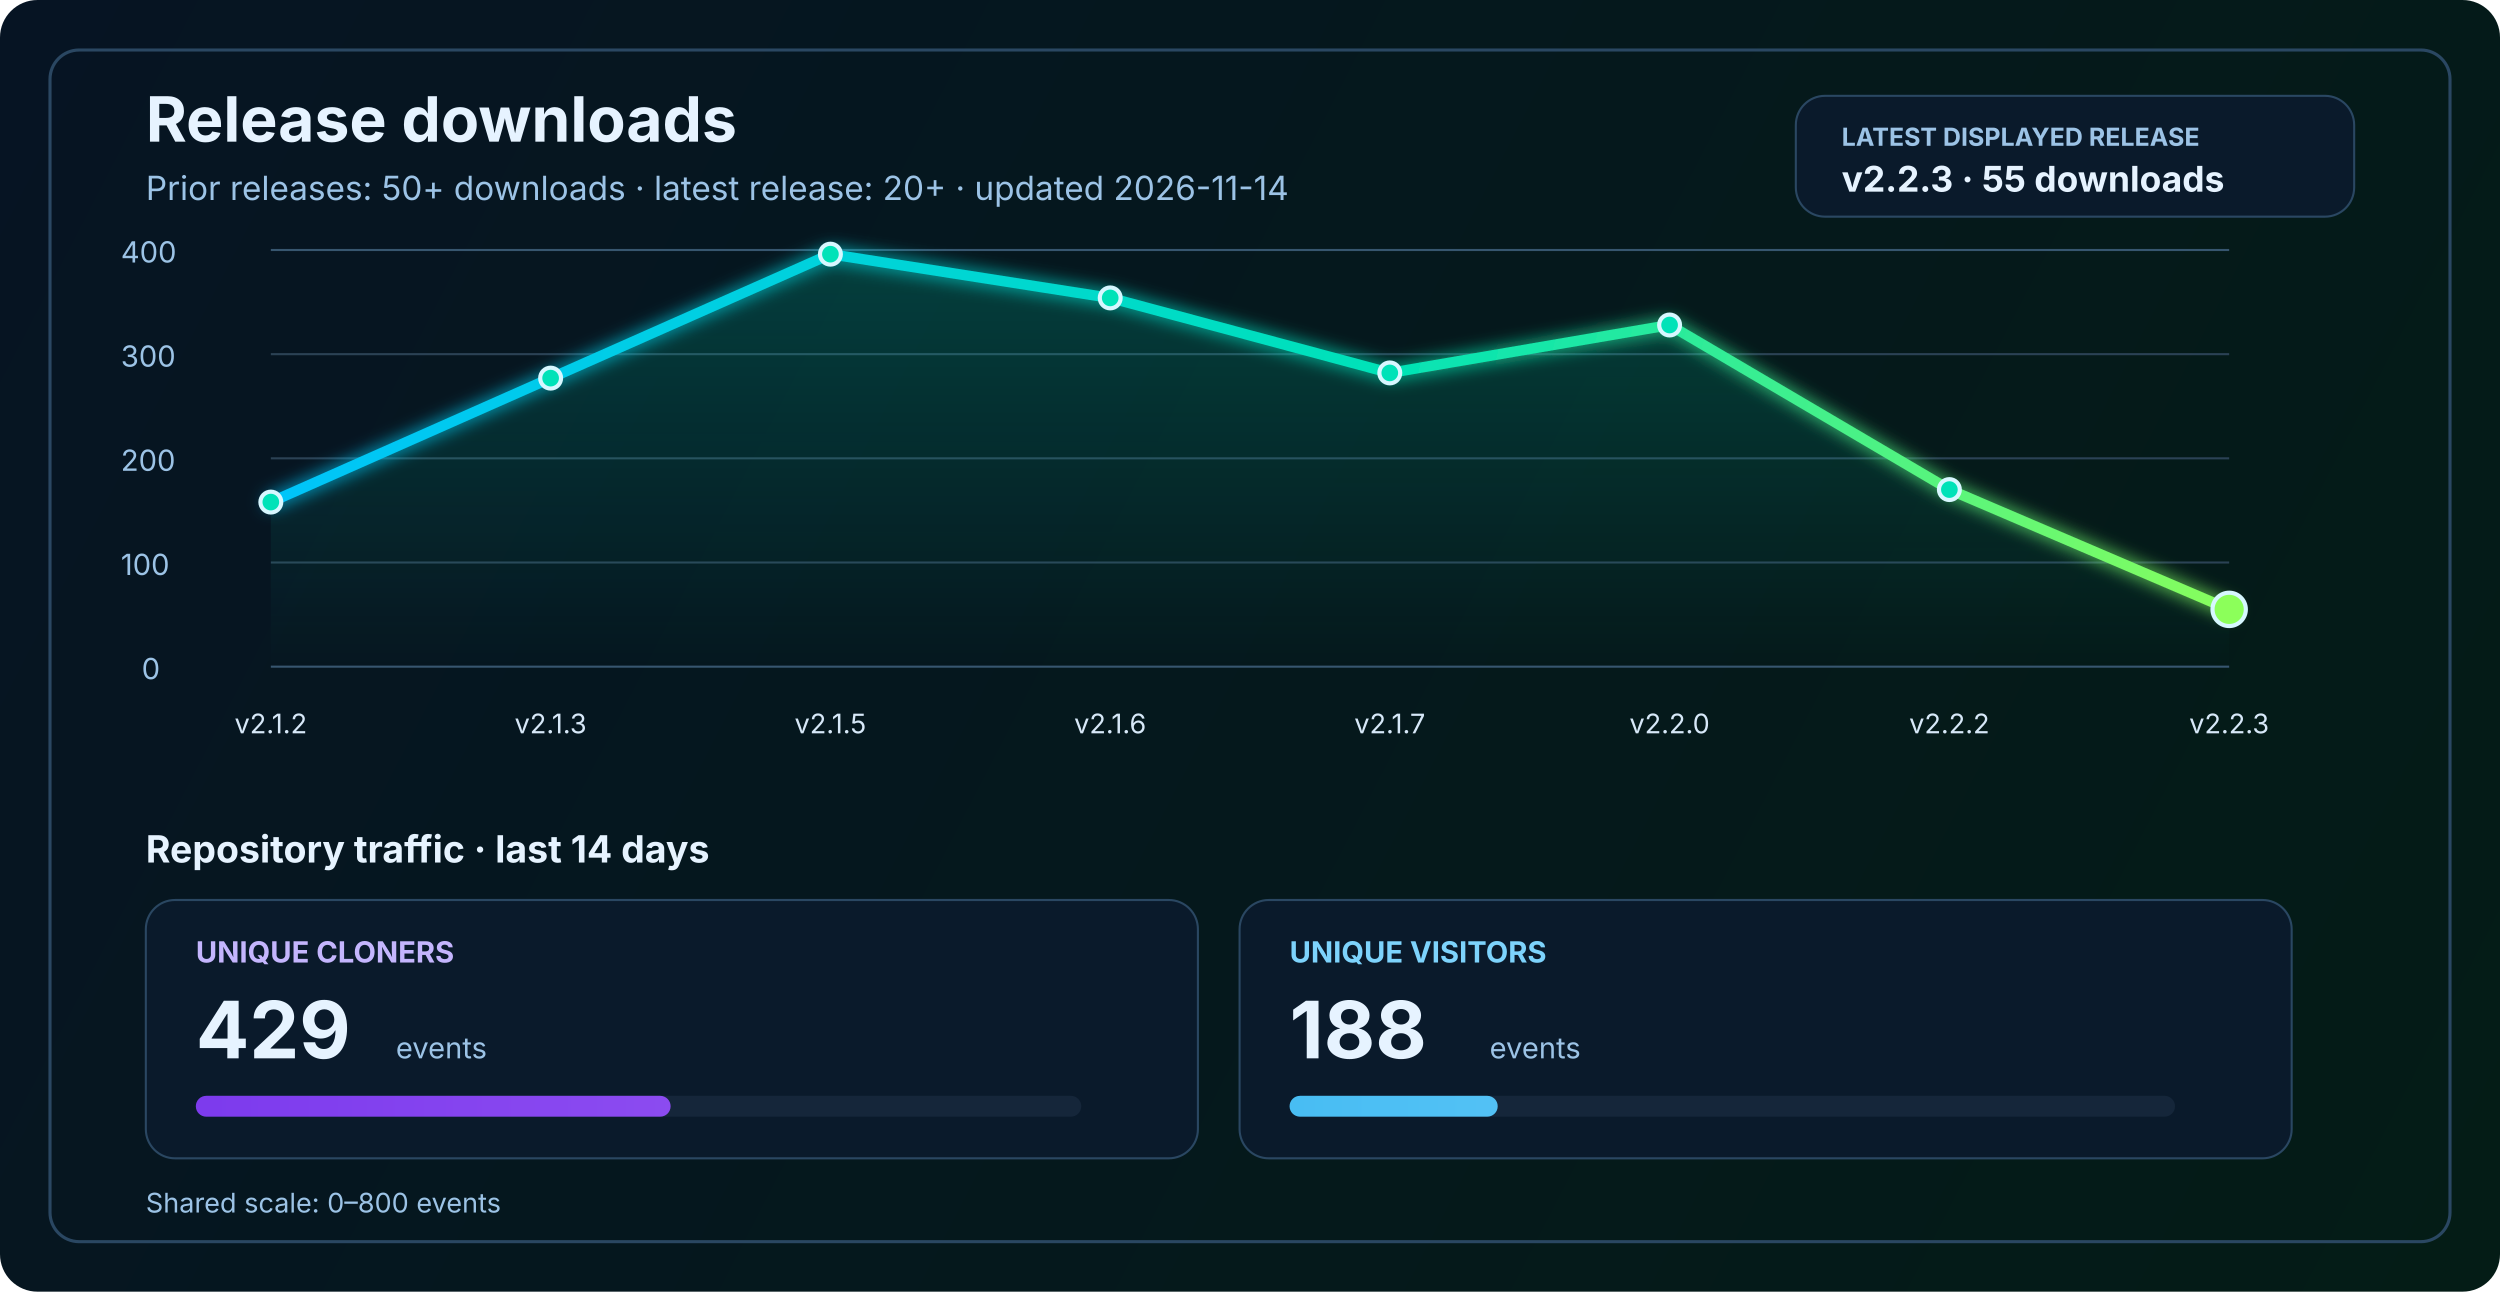
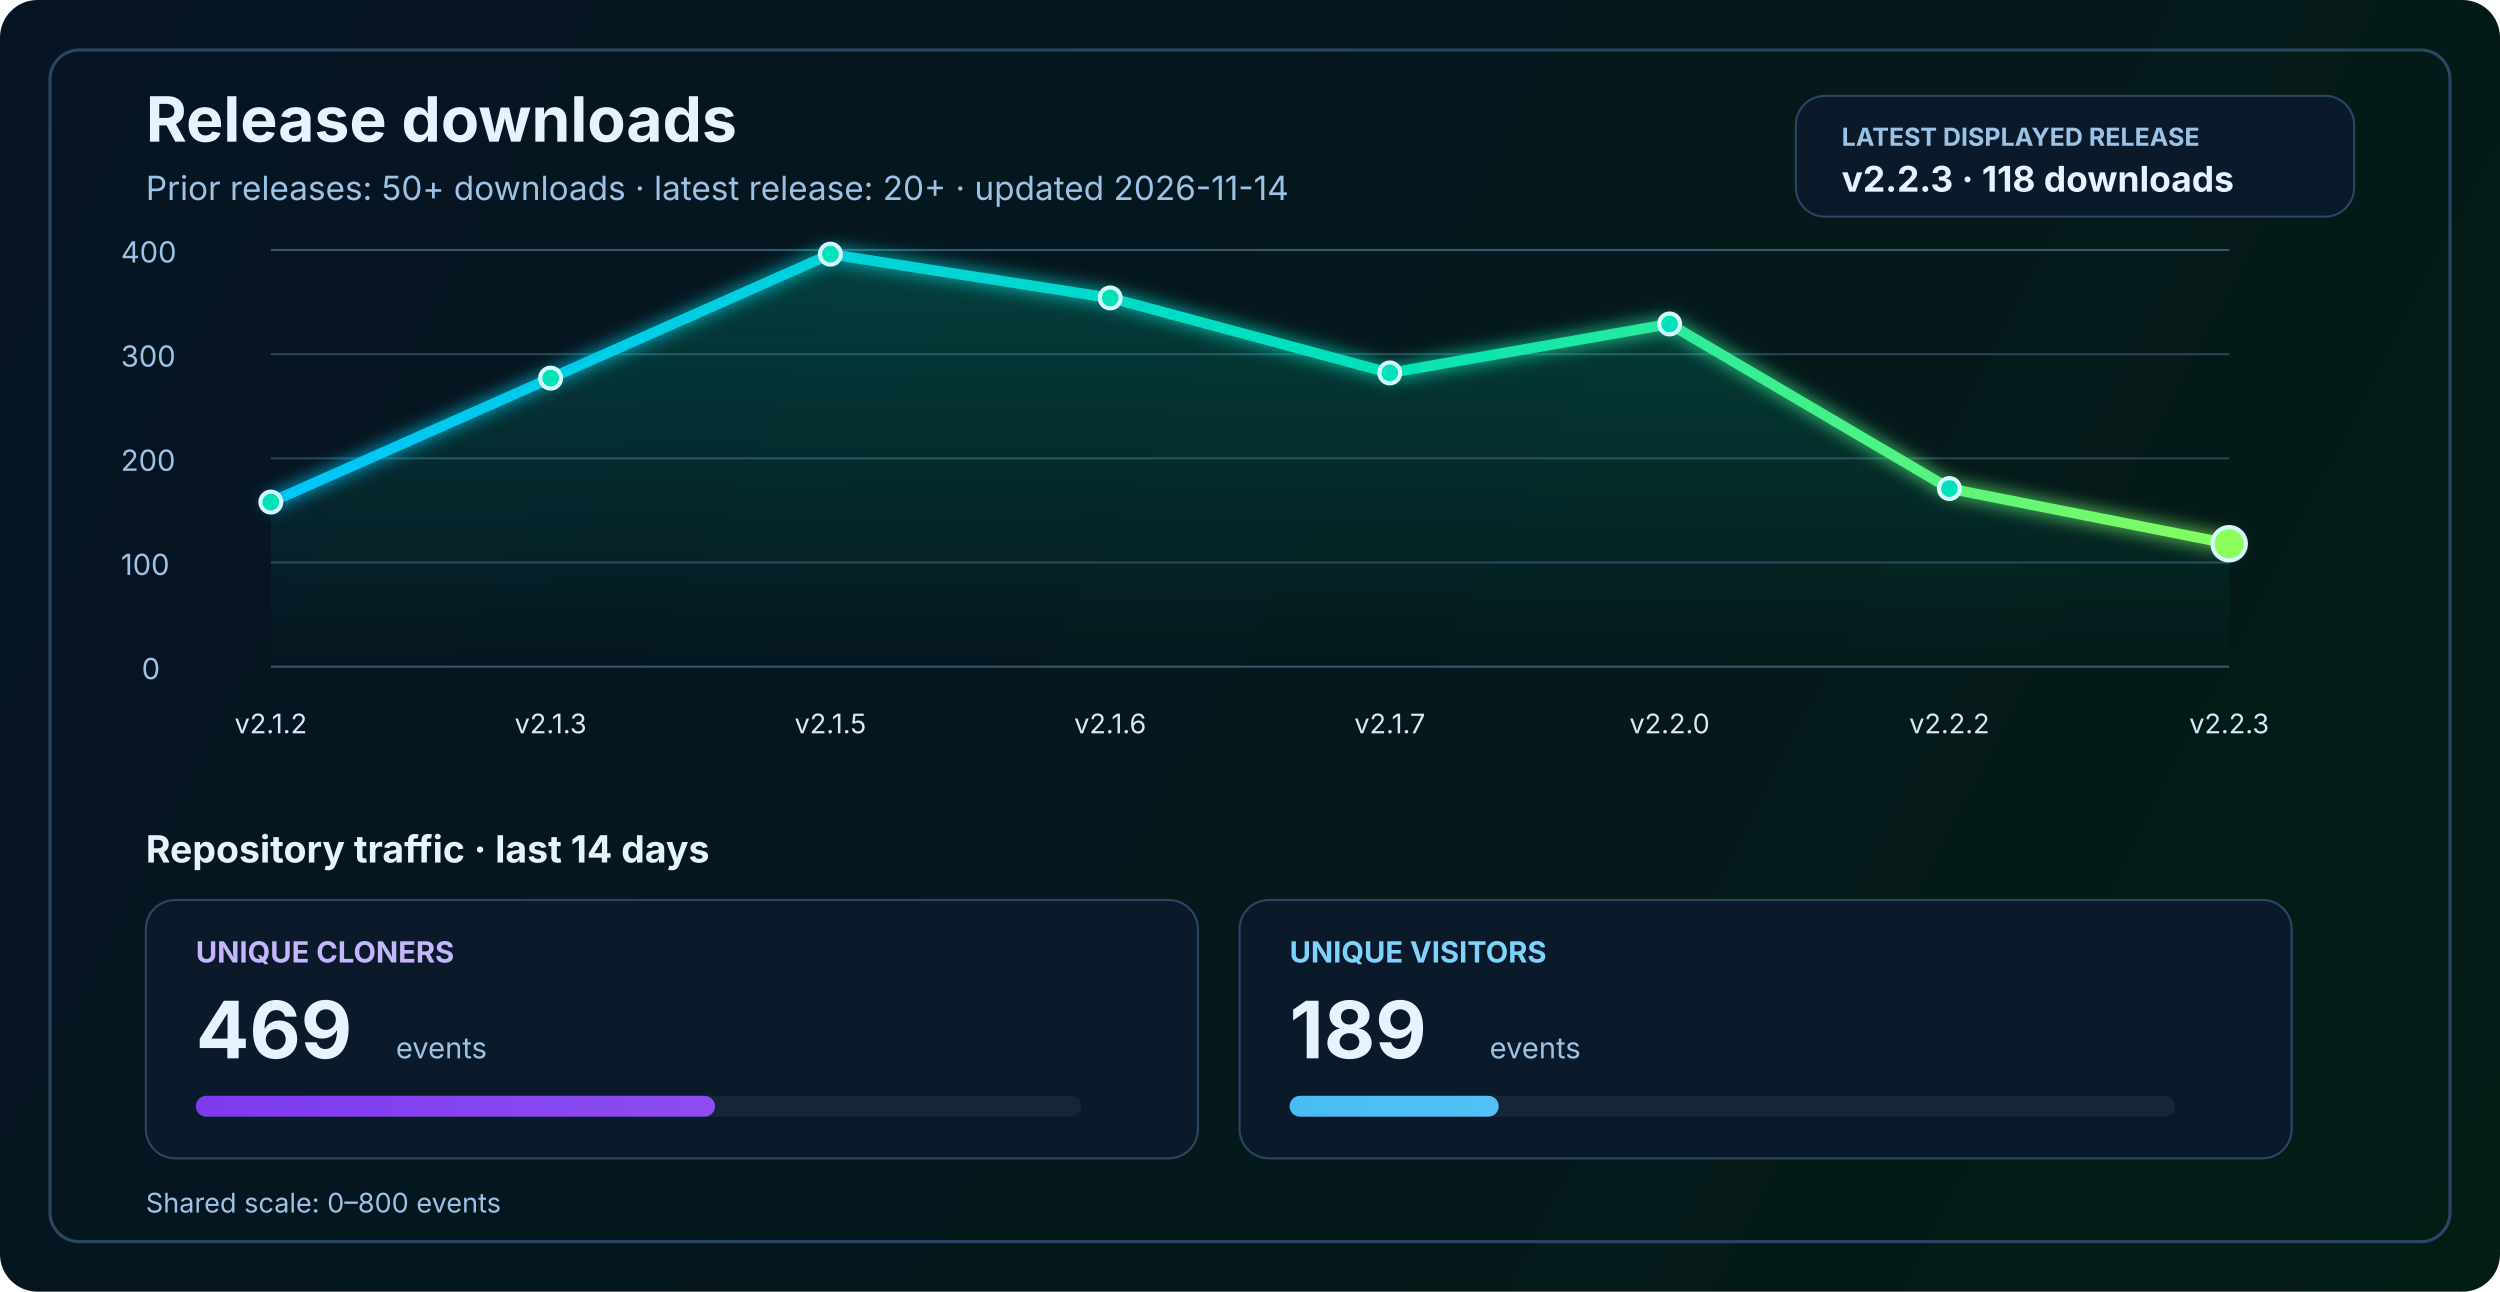
<svg xmlns="http://www.w3.org/2000/svg" width="1200" height="620" viewBox="0 0 1200 620" fill="none" role="img" aria-labelledby="title desc">
  <defs>
    <linearGradient id="bg" x1="0" y1="0" x2="1200" y2="620" gradientUnits="userSpaceOnUse">
      <stop stop-color="#061423" />
      <stop offset="1" stop-color="#041C16" />
    </linearGradient>
    <linearGradient id="line" x1="130" y1="86" x2="1070" y2="340" gradientUnits="userSpaceOnUse">
      <stop stop-color="#00C2FF" />
      <stop offset="0.55" stop-color="#00E2B8" />
      <stop offset="1" stop-color="#8CFF5A" />
    </linearGradient>
    <linearGradient id="area" x1="0" y1="120" x2="0" y2="320" gradientUnits="userSpaceOnUse">
      <stop stop-color="#00E2B8" stop-opacity="0.20" />
      <stop offset="1" stop-color="#00E2B8" stop-opacity="0" />
    </linearGradient>
    <linearGradient id="cloneFill" x1="86" y1="450" x2="1110" y2="450" gradientUnits="userSpaceOnUse">
      <stop stop-color="#7C3AED" />
      <stop offset="1" stop-color="#C084FC" />
    </linearGradient>
    <linearGradient id="viewFill" x1="86" y1="482" x2="1110" y2="482" gradientUnits="userSpaceOnUse">
      <stop stop-color="#0EA5E9" />
      <stop offset="1" stop-color="#7DD3FC" />
    </linearGradient>
    <filter id="glow" x="-50%" y="-50%" width="200%" height="200%">
      <feGaussianBlur stdDeviation="4" result="blur" />
      <feMerge>
        <feMergeNode in="blur" />
        <feMergeNode in="SourceGraphic" />
      </feMerge>
    </filter>
  </defs>
  <rect width="1200" height="620" rx="18" fill="url(#bg)" />
  <rect x="24" y="24" width="1152" height="572" rx="14" stroke="#2A4762" stroke-width="1.5" />
  <text x="70" y="68" fill="#E6F3FF" font-size="30" font-family="SF Pro Display, -apple-system, BlinkMacSystemFont, Segoe UI, sans-serif" font-weight="700">Release downloads</text>
  <text x="70" y="96" fill="#9CC3E6" font-size="16" font-family="SF Pro Text, -apple-system, BlinkMacSystemFont, Segoe UI, sans-serif">Prior releases: 50+ downloads · latest release: 20+ · updated 2026-11-14</text>
  <rect x="862" y="46" width="268" height="58" rx="14" fill="#0A1A2B" stroke="#2A4762" stroke-width="1" />
  <text x="884" y="70" fill="#9CC3E6" font-size="12" font-family="SF Pro Text, -apple-system, BlinkMacSystemFont, Segoe UI, sans-serif" font-weight="700">LATEST DISPLAYED RELEASE</text>
-   <text x="884" y="92" fill="#E6F3FF" font-size="17" font-family="SF Pro Text, -apple-system, BlinkMacSystemFont, Segoe UI, sans-serif" font-weight="700">v2.2.3 · 55 downloads</text>
+   <text x="884" y="92" fill="#E6F3FF" font-size="17" font-family="SF Pro Text, -apple-system, BlinkMacSystemFont, Segoe UI, sans-serif" font-weight="700">v2.2.3 · 118 downloads</text>
  <line x1="130" y1="320.0" x2="1070" y2="320.0" stroke="#37566F" stroke-width="1" />
  <line x1="130" y1="270.0" x2="1070" y2="270.0" stroke="#2B4255" stroke-width="1" />
  <line x1="130" y1="220.0" x2="1070" y2="220.0" stroke="#2B4255" stroke-width="1" />
  <line x1="130" y1="170.0" x2="1070" y2="170.0" stroke="#2B4255" stroke-width="1" />
  <line x1="130" y1="120.0" x2="1070" y2="120.0" stroke="#37566F" stroke-width="1" />
  <text x="68" y="326.0" fill="#9CC3E6" font-size="14" font-family="SF Pro Text, -apple-system, BlinkMacSystemFont, Segoe UI, sans-serif">0</text>
  <text x="58" y="276.0" fill="#9CC3E6" font-size="14" font-family="SF Pro Text, -apple-system, BlinkMacSystemFont, Segoe UI, sans-serif">100</text>
  <text x="58" y="226.0" fill="#9CC3E6" font-size="14" font-family="SF Pro Text, -apple-system, BlinkMacSystemFont, Segoe UI, sans-serif">200</text>
  <text x="58" y="176.0" fill="#9CC3E6" font-size="14" font-family="SF Pro Text, -apple-system, BlinkMacSystemFont, Segoe UI, sans-serif">300</text>
  <text x="58" y="126.0" fill="#9CC3E6" font-size="14" font-family="SF Pro Text, -apple-system, BlinkMacSystemFont, Segoe UI, sans-serif">400</text>
-   <path d="M 130.0 241.0 L 264.3 181.5 L 398.6 122.0 L 532.9 143.0 L 667.1 179.0 L 801.4 156.0 L 935.7 235.0 L 1070.0 292.5 L 1070 320 L 130 320 Z" fill="url(#area)" />
-   <polyline points="130.0,241.0 264.3,181.5 398.6,122.0 532.9,143.0 667.1,179.0 801.4,156.0 935.7,235.0 1070.0,292.5" fill="none" stroke="url(#line)" stroke-width="5" stroke-linecap="round" stroke-linejoin="round" filter="url(#glow)" />
+   <path d="M 130.0 241.0 L 264.3 181.5 L 398.6 122.0 L 532.9 143.0 L 667.1 179.0 L 801.4 155.5 L 935.7 234.5 L 1070.0 261.0 L 1070 320 L 130 320 Z" fill="url(#area)" />
+   <polyline points="130.0,241.0 264.3,181.5 398.6,122.0 532.9,143.0 667.1,179.0 801.4,155.5 935.7,234.5 1070.0,261.0" fill="none" stroke="url(#line)" stroke-width="5" stroke-linecap="round" stroke-linejoin="round" filter="url(#glow)" />
  <circle cx="130.0" cy="241.0" r="5" fill="#00E2B8" stroke="#D7F7FF" stroke-width="2" />
  <circle cx="264.3" cy="181.5" r="5" fill="#00E2B8" stroke="#D7F7FF" stroke-width="2" />
  <circle cx="398.6" cy="122.0" r="5" fill="#00E2B8" stroke="#D7F7FF" stroke-width="2" />
  <circle cx="532.9" cy="143.0" r="5" fill="#00E2B8" stroke="#D7F7FF" stroke-width="2" />
  <circle cx="667.1" cy="179.0" r="5" fill="#00E2B8" stroke="#D7F7FF" stroke-width="2" />
-   <circle cx="801.4" cy="156.0" r="5" fill="#00E2B8" stroke="#D7F7FF" stroke-width="2" />
-   <circle cx="935.7" cy="235.0" r="5" fill="#00E2B8" stroke="#D7F7FF" stroke-width="2" />
-   <circle cx="1070.0" cy="292.5" r="8" fill="#8CFF5A" stroke="#D7F7FF" stroke-width="2" />
+   <circle cx="801.4" cy="155.5" r="5" fill="#00E2B8" stroke="#D7F7FF" stroke-width="2" />
+   <circle cx="935.7" cy="234.5" r="5" fill="#00E2B8" stroke="#D7F7FF" stroke-width="2" />
+   <circle cx="1070.0" cy="261.0" r="8" fill="#8CFF5A" stroke="#D7F7FF" stroke-width="2" />
  <text x="130.0" y="352" text-anchor="middle" fill="#D7E8F8" font-size="13" font-family="SF Pro Text, -apple-system, BlinkMacSystemFont, Segoe UI, sans-serif">v2.1.2</text>
  <text x="264.3" y="352" text-anchor="middle" fill="#D7E8F8" font-size="13" font-family="SF Pro Text, -apple-system, BlinkMacSystemFont, Segoe UI, sans-serif">v2.1.3</text>
  <text x="398.6" y="352" text-anchor="middle" fill="#D7E8F8" font-size="13" font-family="SF Pro Text, -apple-system, BlinkMacSystemFont, Segoe UI, sans-serif">v2.1.5</text>
  <text x="532.9" y="352" text-anchor="middle" fill="#D7E8F8" font-size="13" font-family="SF Pro Text, -apple-system, BlinkMacSystemFont, Segoe UI, sans-serif">v2.1.6</text>
  <text x="667.1" y="352" text-anchor="middle" fill="#D7E8F8" font-size="13" font-family="SF Pro Text, -apple-system, BlinkMacSystemFont, Segoe UI, sans-serif">v2.1.7</text>
  <text x="801.4" y="352" text-anchor="middle" fill="#D7E8F8" font-size="13" font-family="SF Pro Text, -apple-system, BlinkMacSystemFont, Segoe UI, sans-serif">v2.2.0</text>
  <text x="935.7" y="352" text-anchor="middle" fill="#D7E8F8" font-size="13" font-family="SF Pro Text, -apple-system, BlinkMacSystemFont, Segoe UI, sans-serif">v2.2.2</text>
  <text x="1070.0" y="352" text-anchor="middle" fill="#D7E8F8" font-size="13" font-family="SF Pro Text, -apple-system, BlinkMacSystemFont, Segoe UI, sans-serif">v2.2.3</text>
  <text x="70" y="414" fill="#E6F3FF" font-size="18" font-family="SF Pro Text, -apple-system, BlinkMacSystemFont, Segoe UI, sans-serif" font-weight="700">Repository traffic · last 14 days</text>
  <rect x="70" y="432" width="505" height="124" rx="14" fill="#0A1A2B" stroke="#2A4762" stroke-width="1" />
  <text x="94" y="462" fill="#C4B5FD" font-size="14" font-family="SF Pro Text, -apple-system, BlinkMacSystemFont, Segoe UI, sans-serif" font-weight="700">UNIQUE CLONERS</text>
-   <text x="94" y="508" fill="#E6F3FF" font-size="38" font-family="SF Pro Display, -apple-system, BlinkMacSystemFont, Segoe UI, sans-serif" font-weight="700">429</text>
+   <text x="94" y="508" fill="#E6F3FF" font-size="38" font-family="SF Pro Display, -apple-system, BlinkMacSystemFont, Segoe UI, sans-serif" font-weight="700">469</text>
  <text x="190" y="508" fill="#9CC3E6" font-size="14" font-family="SF Pro Text, -apple-system, BlinkMacSystemFont, Segoe UI, sans-serif">events</text>
  <rect x="94" y="526" width="425" height="10" rx="5" fill="#15263A" />
-   <rect x="94" y="526" width="227.9" height="10" rx="5" fill="url(#cloneFill)" />
+   <rect x="94" y="526" width="249.2" height="10" rx="5" fill="url(#cloneFill)" />
  <rect x="595" y="432" width="505" height="124" rx="14" fill="#0A1A2B" stroke="#2A4762" stroke-width="1" />
  <text x="619" y="462" fill="#7DD3FC" font-size="14" font-family="SF Pro Text, -apple-system, BlinkMacSystemFont, Segoe UI, sans-serif" font-weight="700">UNIQUE VISITORS</text>
-   <text x="619" y="508" fill="#E6F3FF" font-size="38" font-family="SF Pro Display, -apple-system, BlinkMacSystemFont, Segoe UI, sans-serif" font-weight="700">188</text>
+   <text x="619" y="508" fill="#E6F3FF" font-size="38" font-family="SF Pro Display, -apple-system, BlinkMacSystemFont, Segoe UI, sans-serif" font-weight="700">189</text>
  <text x="715" y="508" fill="#9CC3E6" font-size="14" font-family="SF Pro Text, -apple-system, BlinkMacSystemFont, Segoe UI, sans-serif">events</text>
  <rect x="619" y="526" width="425" height="10" rx="5" fill="#15263A" />
-   <rect x="619" y="526" width="99.9" height="10" rx="5" fill="url(#viewFill)" />
+   <rect x="619" y="526" width="100.4" height="10" rx="5" fill="url(#viewFill)" />
  <text x="70" y="582" fill="#9CC3E6" font-size="13" font-family="SF Pro Text, -apple-system, BlinkMacSystemFont, Segoe UI, sans-serif">Shared scale: 0–800 events</text>
</svg>
